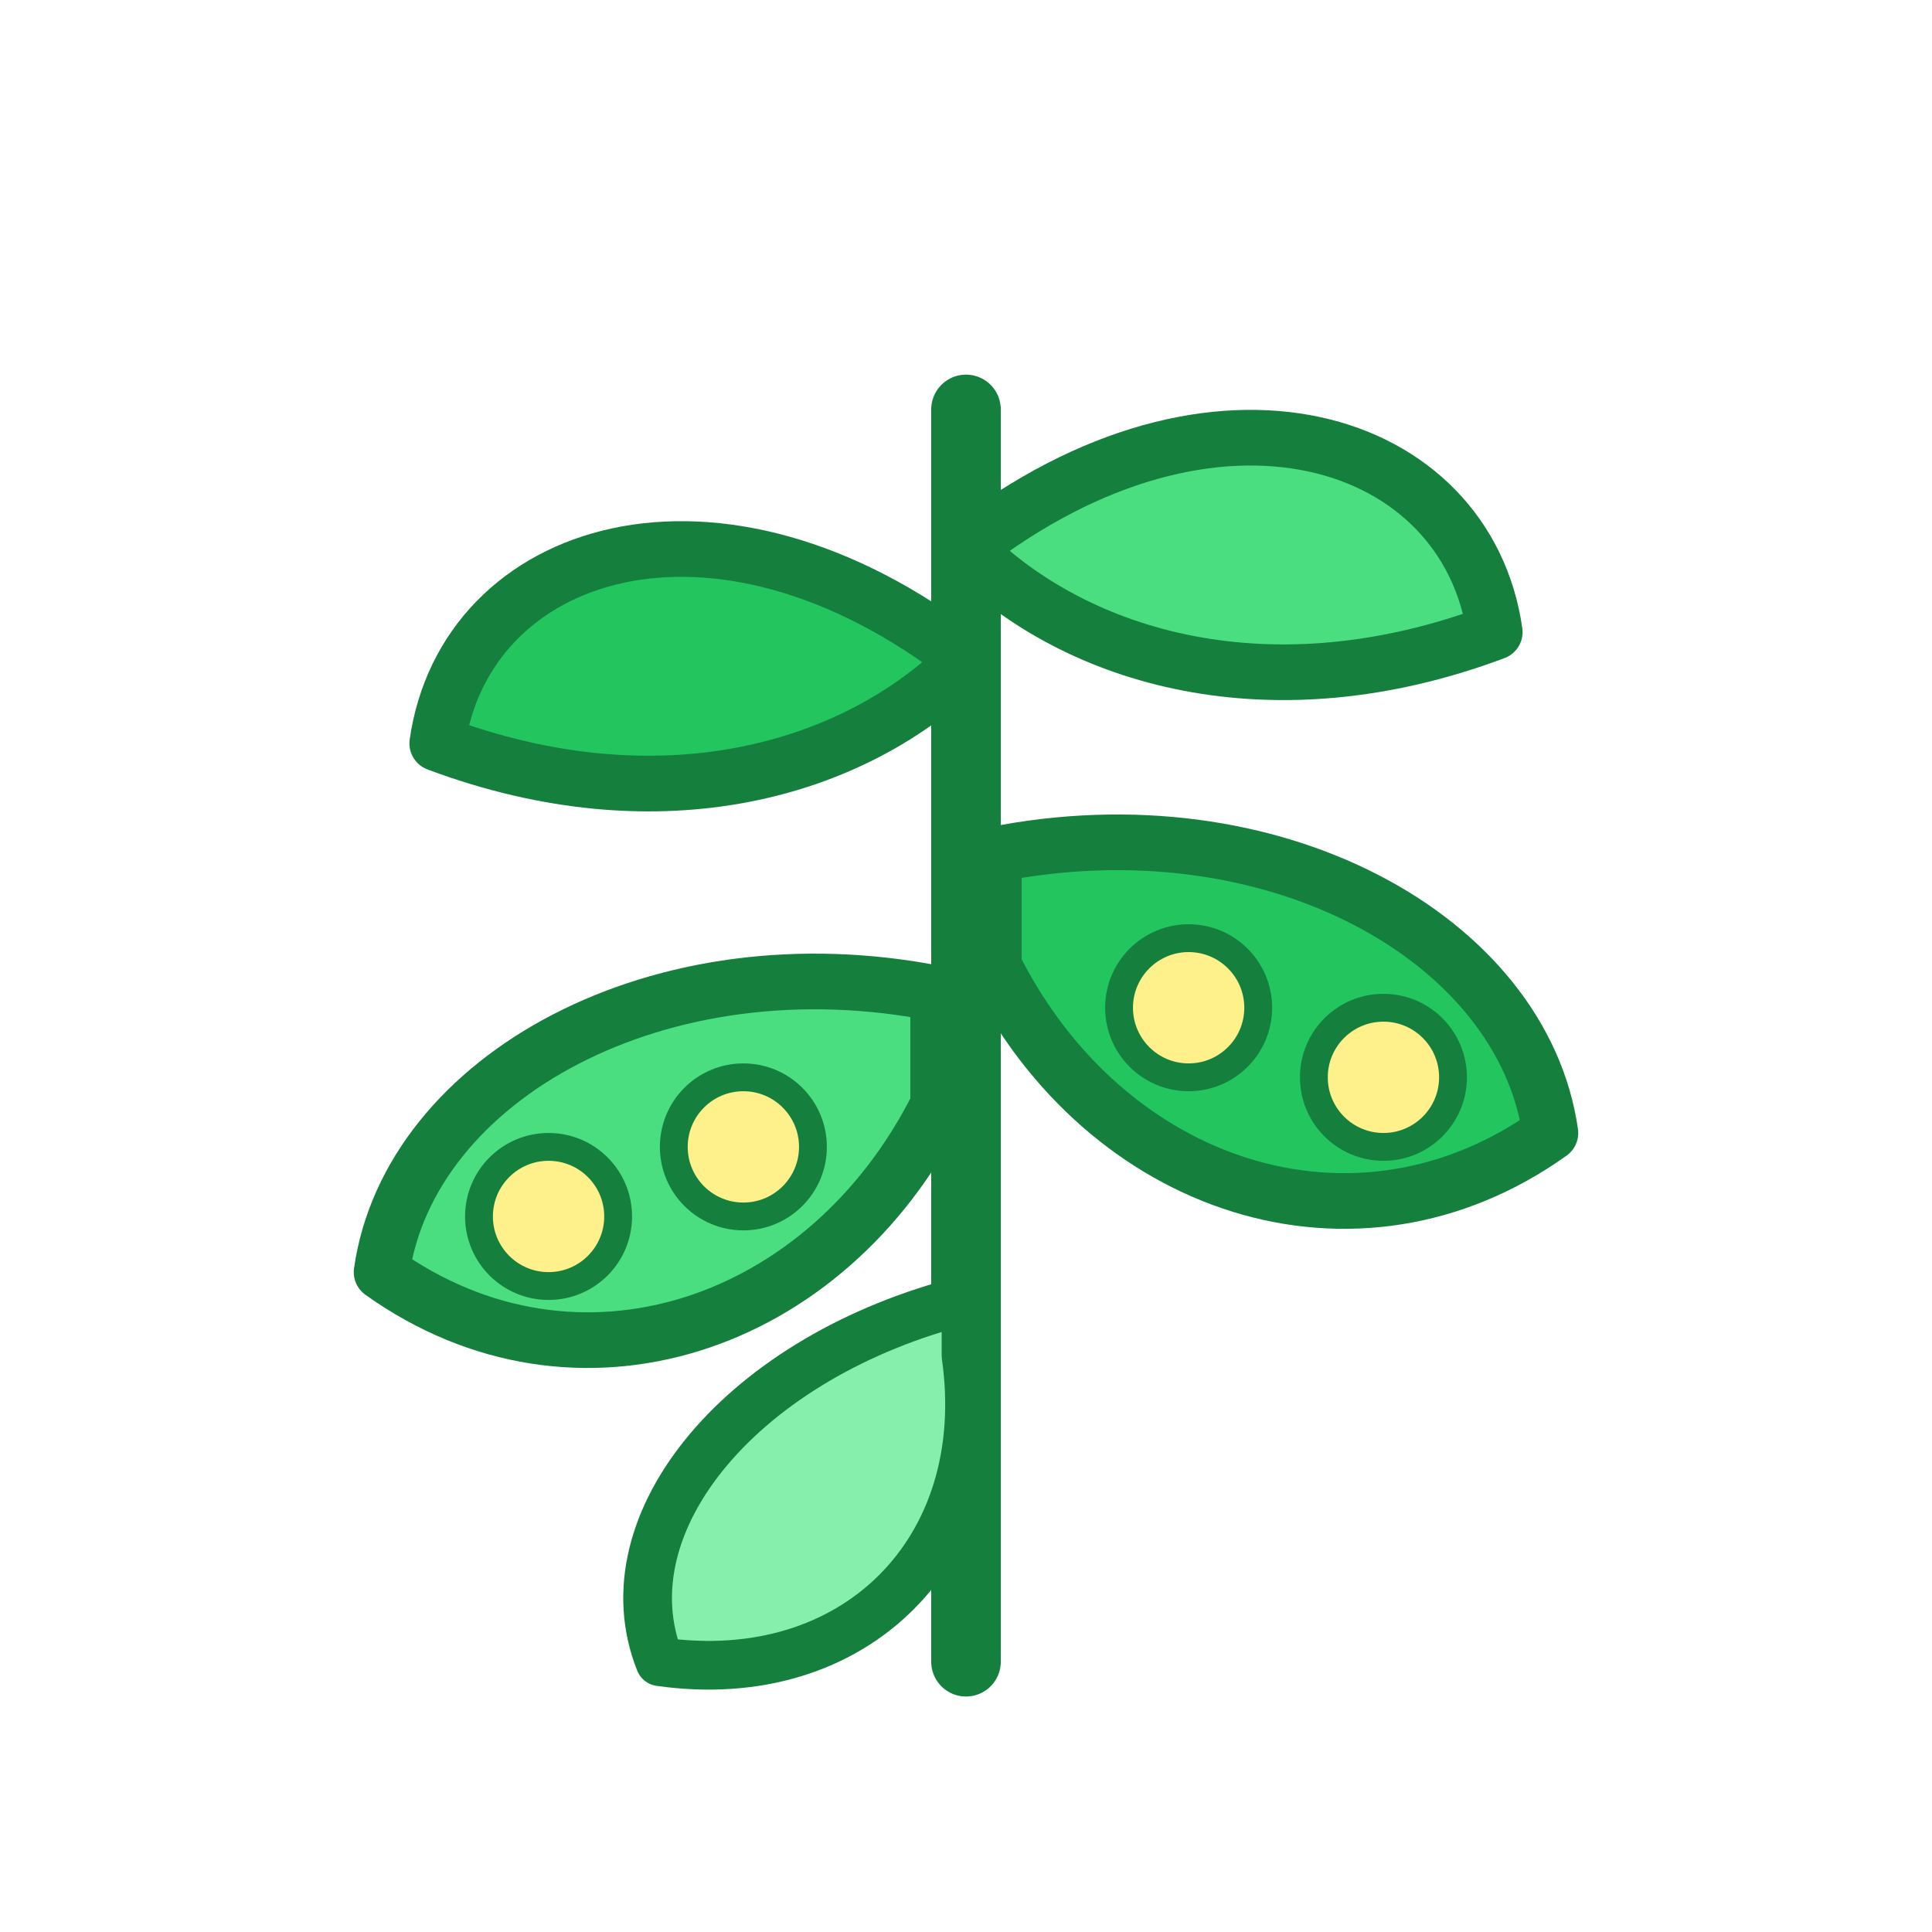
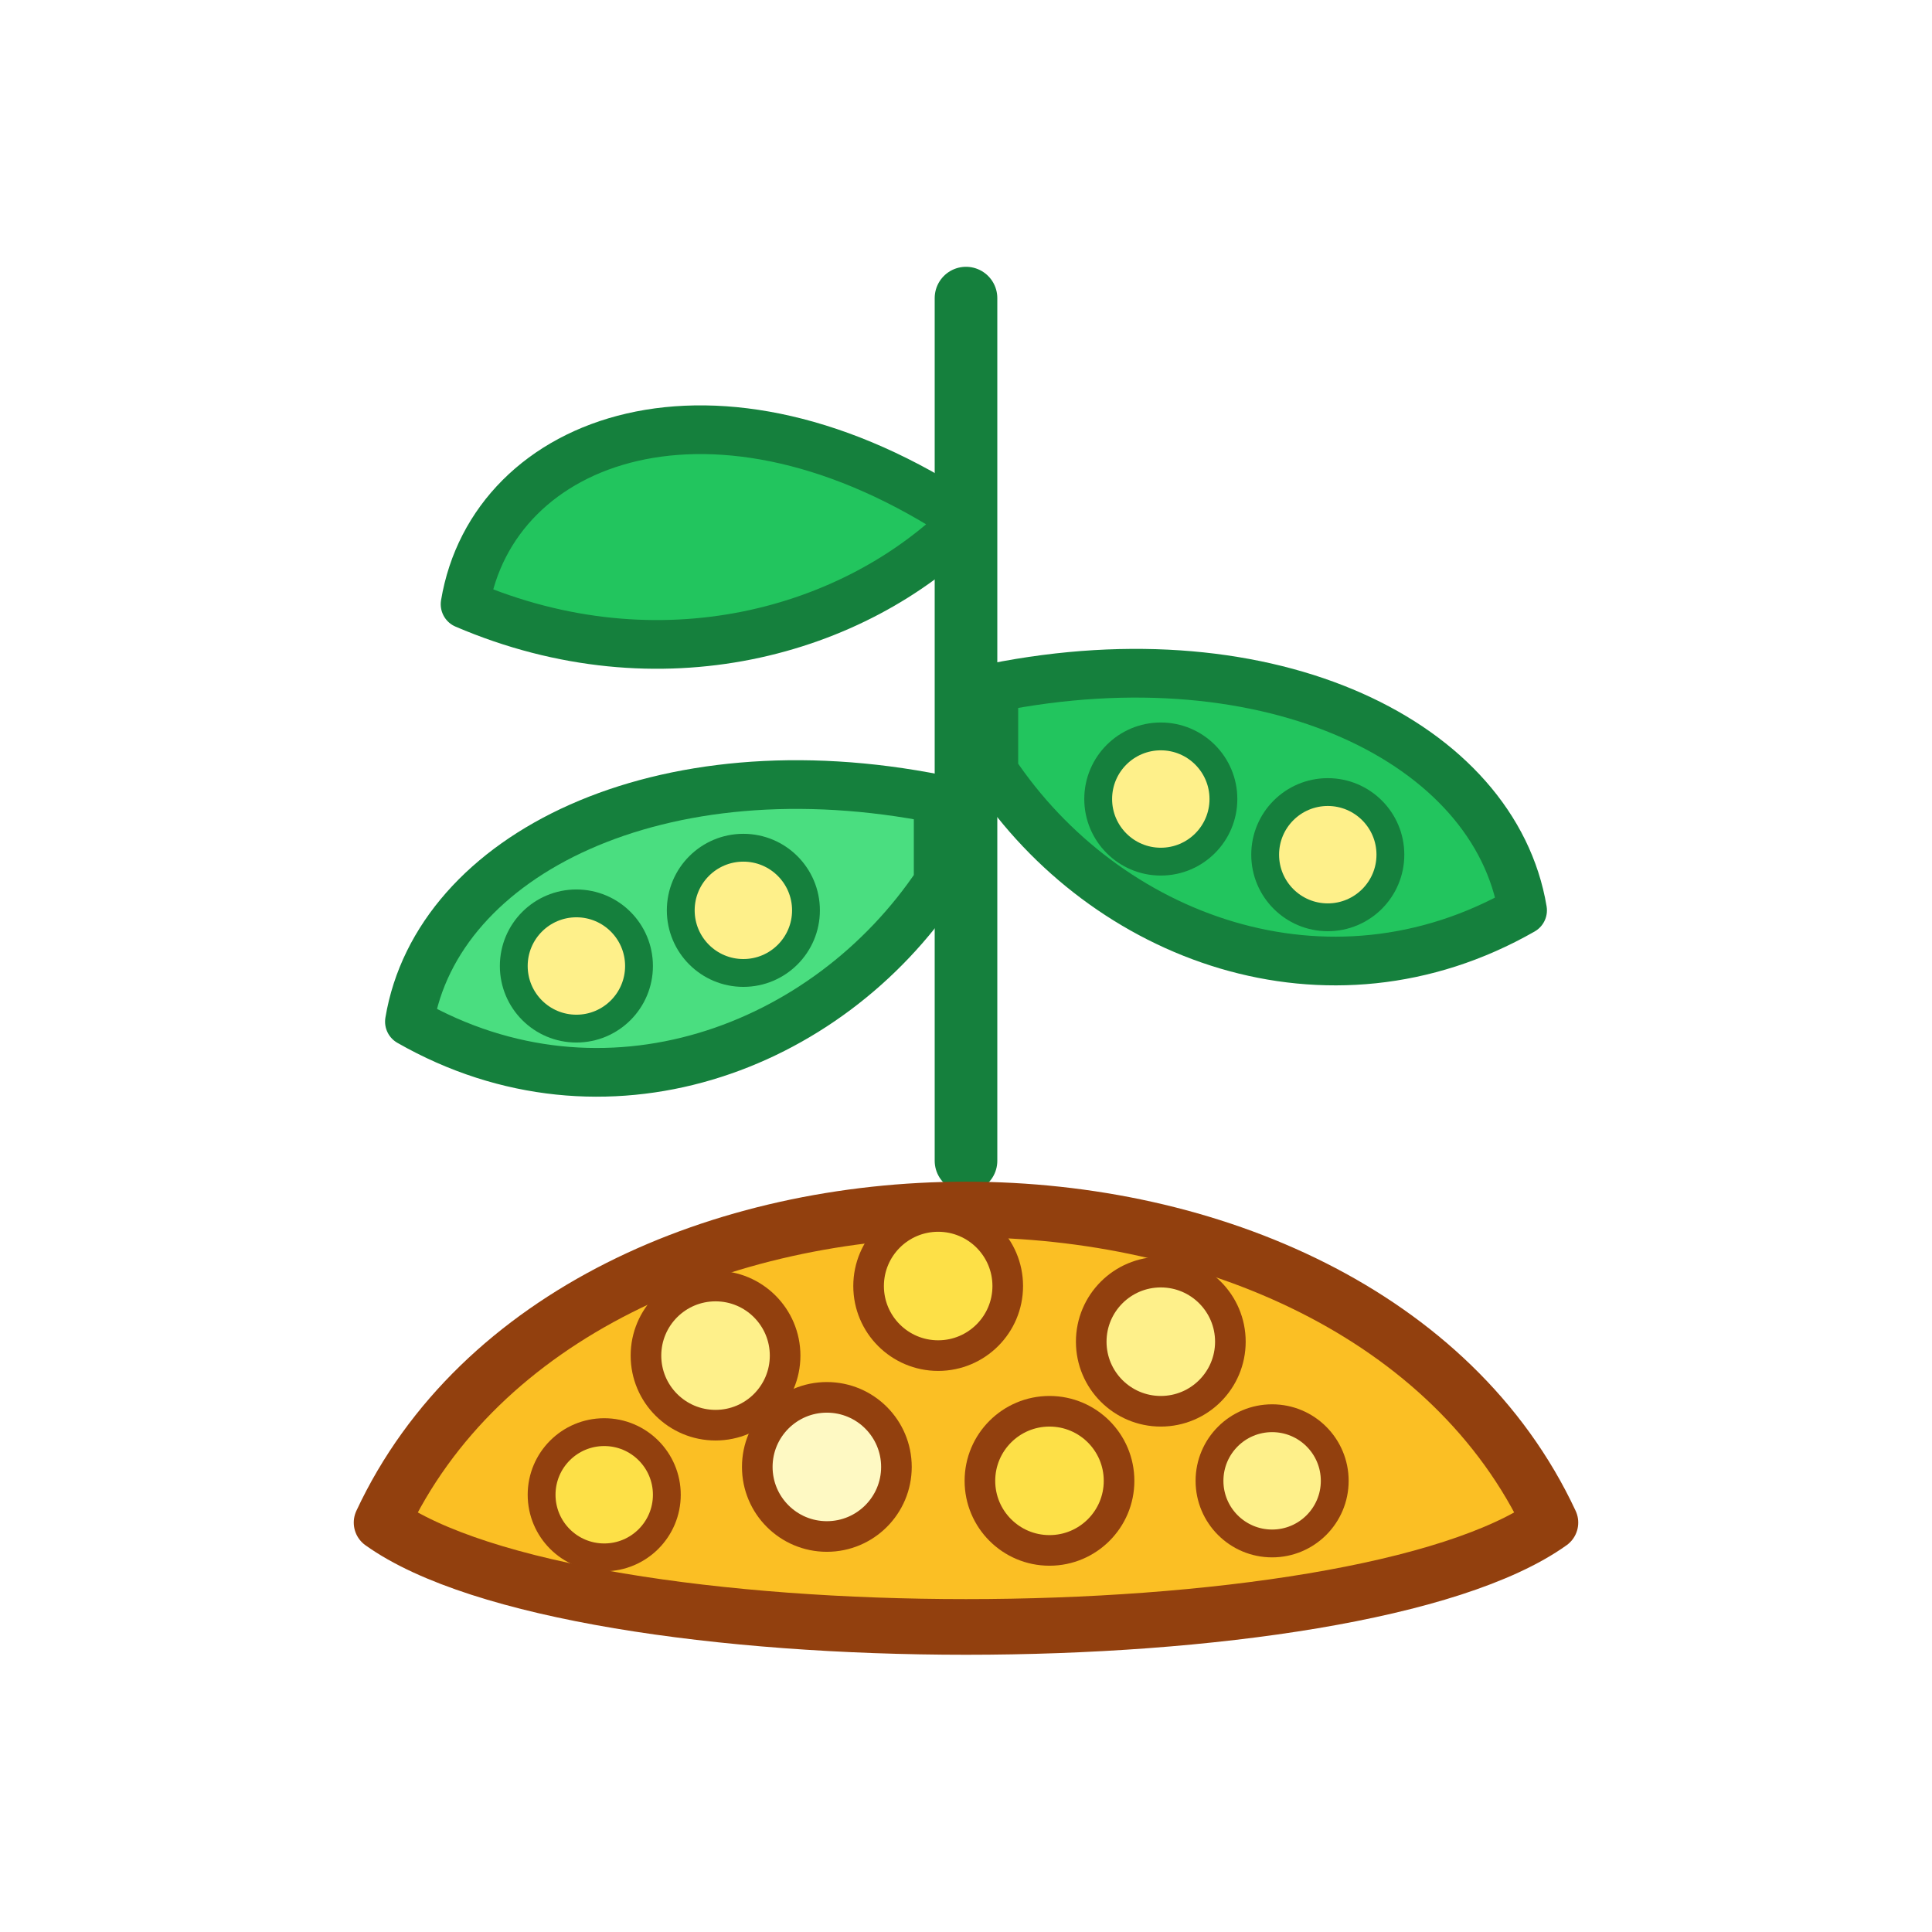
<svg xmlns="http://www.w3.org/2000/svg" viewBox="0 0 128 128" width="128" height="128">
  <g data-normalized="1" transform="translate(5, 5) scale(0.921875)" stroke-linecap="round" stroke-linejoin="round">
-     <path d="M64 114 L64 24" stroke="#15803D" stroke-width="5" />
-     <path d="M64 42 C46 28 28 34 26 48 C42 54 56 50 64 42 Z" fill="#22C55E" stroke="#15803D" stroke-width="4" />
-     <path d="M64 34 C82 20 100 26 102 40 C86 46 72 42 64 34 Z" fill="#4ADE80" stroke="#15803D" stroke-width="4" />
-     <path d="M62 66 C42 62 24 72 22 86 C36 96 54 90 62 74 Z" fill="#4ADE80" stroke="#15803D" stroke-width="4" />
-     <circle cx="34" cy="82" r="5" fill="#FEF08A" stroke="#15803D" stroke-width="2" />
-     <circle cx="48" cy="77" r="5" fill="#FEF08A" stroke="#15803D" stroke-width="2" />
-     <path d="M66 56 C86 52 104 62 106 76 C92 86 74 80 66 64 Z" fill="#22C55E" stroke="#15803D" stroke-width="4" />
-     <circle cx="80" cy="67" r="5" fill="#FEF08A" stroke="#15803D" stroke-width="2" />
-     <circle cx="94" cy="72" r="5" fill="#FEF08A" stroke="#15803D" stroke-width="2" />
-     <path d="M64 88 C48 92 38 104 42 114 C56 116 66 106 64 92 Z" fill="#86EFAC" stroke="#15803D" stroke-width="3.5" />
+     <path d="M64 78 L64 16" stroke="#15803D" stroke-width="4.5" />
+     <path d="M64 32 C46 20 30 26 28 38 C42 44 56 40 64 32 Z" fill="#22C55E" stroke="#15803D" stroke-width="3.5" />
+     <path d="M62 52 C42 48 26 56 24 68 C38 76 54 70 62 58 Z" fill="#4ADE80" stroke="#15803D" stroke-width="3.5" />
+     <circle cx="36" cy="64" r="4.5" fill="#FEF08A" stroke="#15803D" stroke-width="2" />
+     <circle cx="48" cy="60" r="4.5" fill="#FEF08A" stroke="#15803D" stroke-width="2" />
+     <path d="M66 44 C86 40 102 48 104 60 C90 68 74 62 66 50 Z" fill="#22C55E" stroke="#15803D" stroke-width="3.5" />
+     <circle cx="78" cy="52" r="4.5" fill="#FEF08A" stroke="#15803D" stroke-width="2" />
+     <circle cx="90" cy="56" r="4.5" fill="#FEF08A" stroke="#15803D" stroke-width="2" />
+     <path d="M22 104 C36 74 92 74 106 104 C92 114 36 114 22 104 Z" fill="#FBBF24" stroke="#92400E" stroke-width="4" />
+     <circle cx="46" cy="92" r="5" fill="#FEF08A" stroke="#92400E" stroke-width="2.2" />
+     <circle cx="62" cy="87" r="5" fill="#FDE047" stroke="#92400E" stroke-width="2.2" />
+     <circle cx="78" cy="91" r="5" fill="#FEF08A" stroke="#92400E" stroke-width="2.2" />
+     <circle cx="38" cy="102" r="4.5" fill="#FDE047" stroke="#92400E" stroke-width="2" />
+     <circle cx="54" cy="100" r="5" fill="#FEF9C3" stroke="#92400E" stroke-width="2.2" />
+     <circle cx="70" cy="101" r="5" fill="#FDE047" stroke="#92400E" stroke-width="2.2" />
+     <circle cx="86" cy="101" r="4.5" fill="#FEF08A" stroke="#92400E" stroke-width="2" />
  </g>
</svg>
